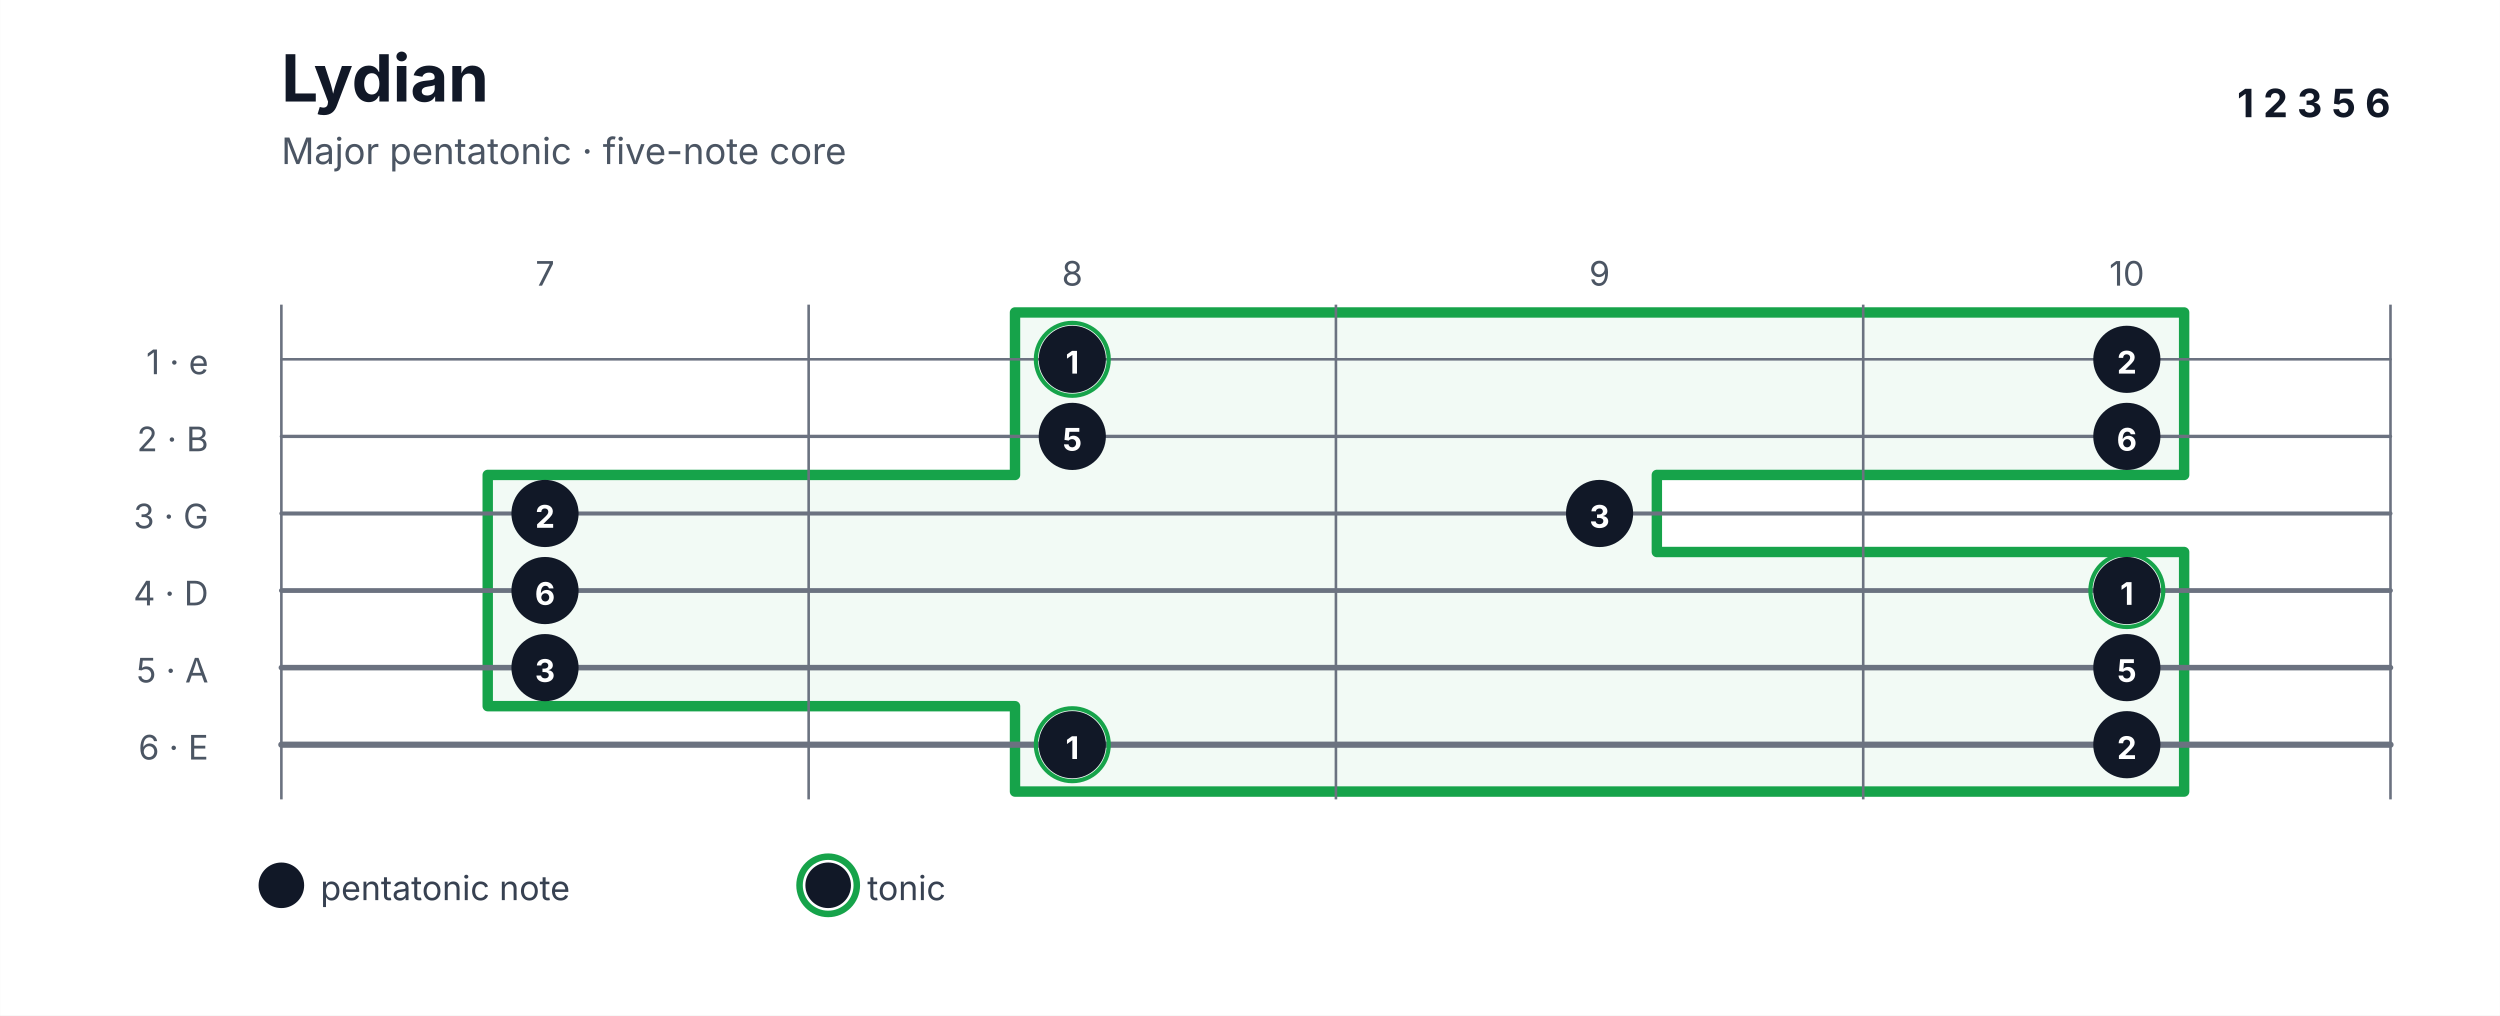
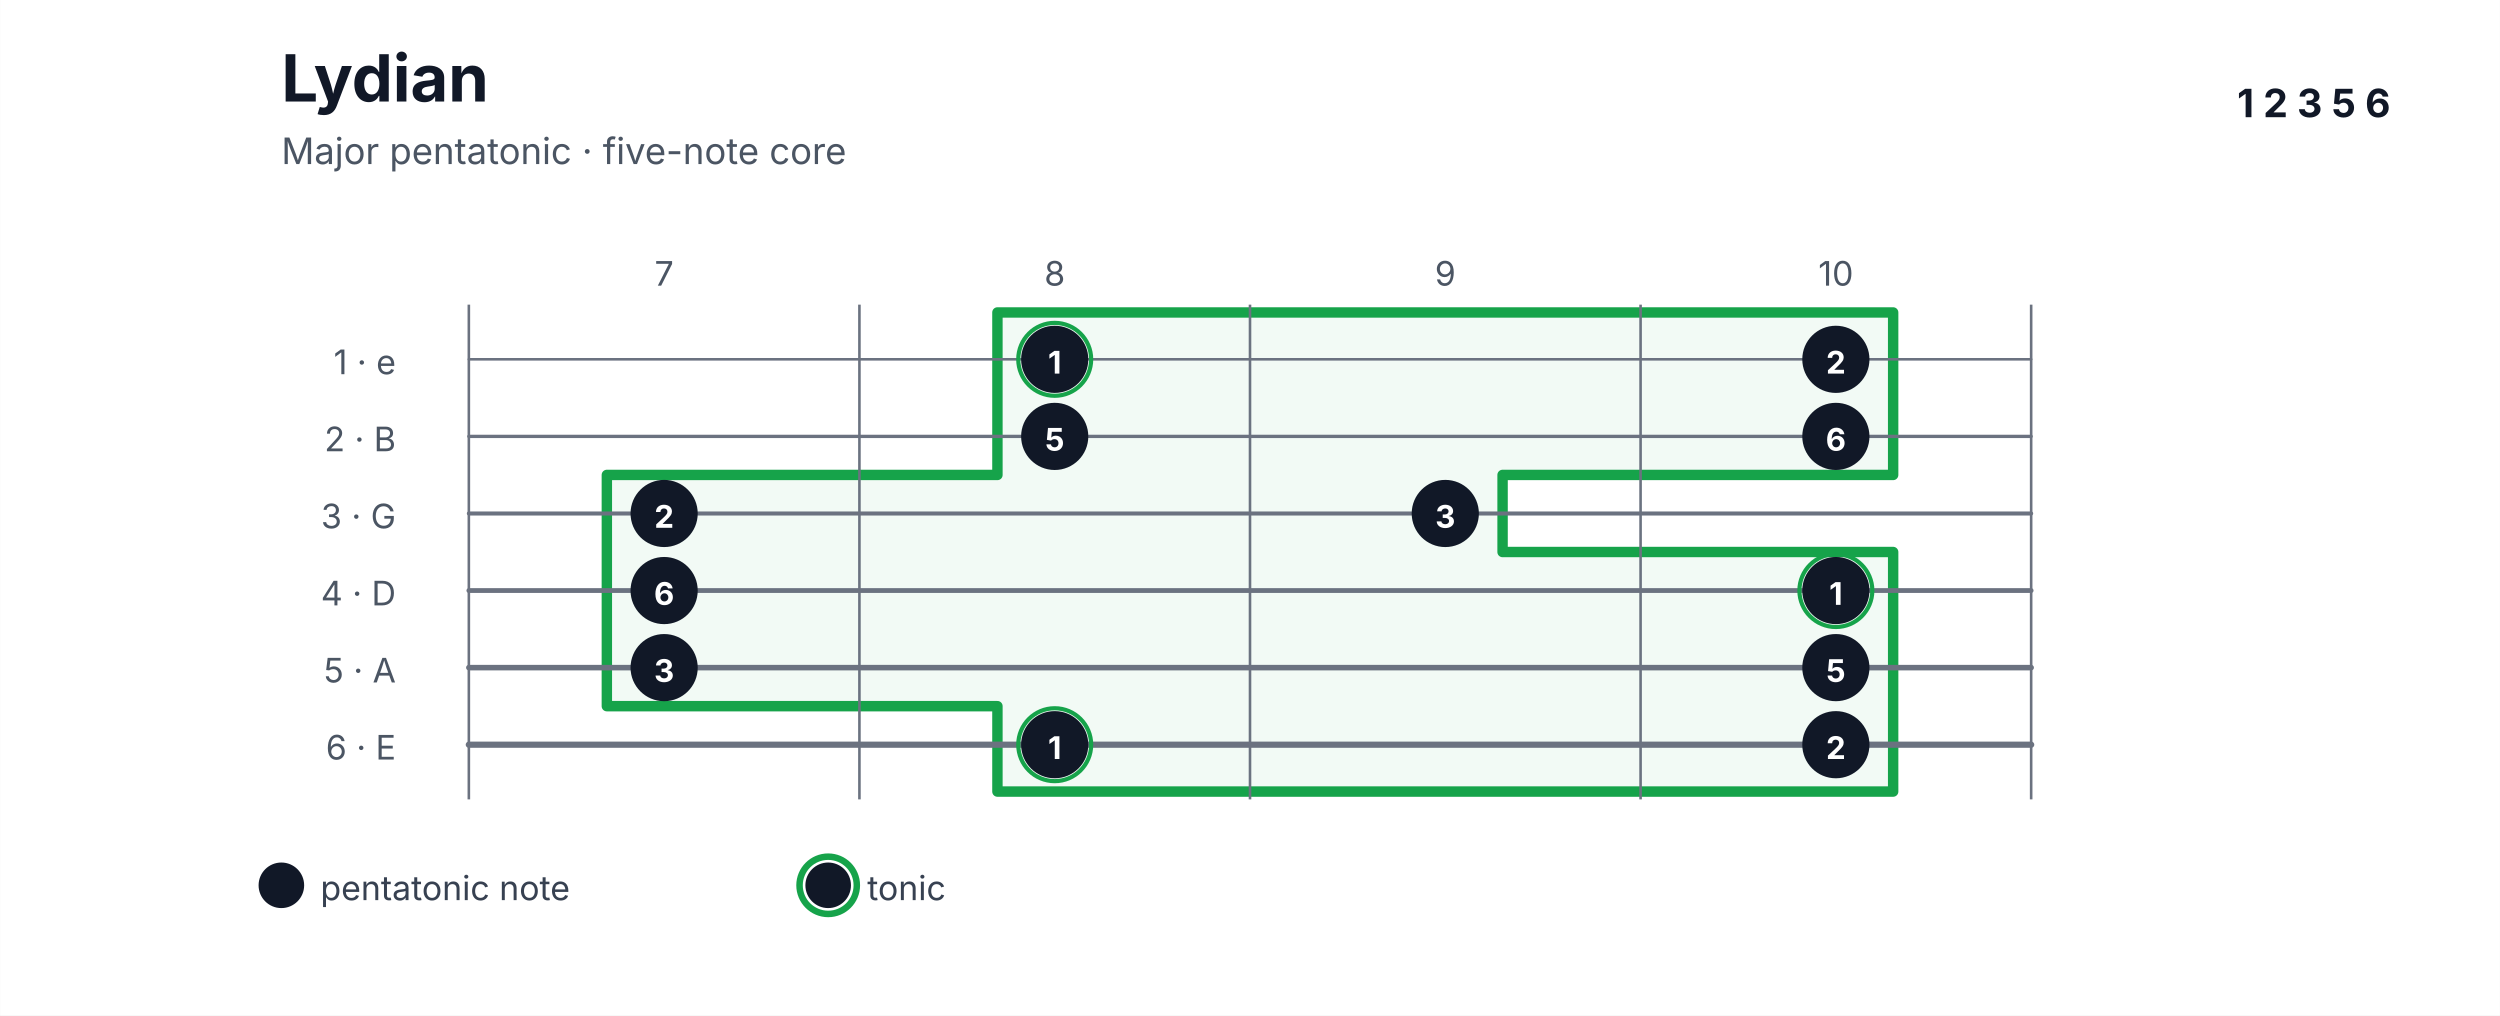
- <svg xmlns="http://www.w3.org/2000/svg" width="10in" height="4.062in" viewBox="0 0 960 390" role="img" aria-labelledby="c-lydian-pentatonic-title c-lydian-pentatonic-desc" data-mode-id="c-lydian" data-view="pentatonic" data-overlay="none">
+ <svg xmlns="http://www.w3.org/2000/svg" width="10in" height="4.062in" viewBox="0 0 960 390" role="img" aria-labelledby="c-lydian-pentatonic-title c-lydian-pentatonic-desc" data-mode-id="c-lydian" data-view="pentatonic" data-overlay="none" data-fret-spacing="compact">
  <style>
        svg{background:#fff;color:#111827;font-family:Inter,Segoe UI,Arial,sans-serif;text-rendering:geometricPrecision}
        text{fill:#111827}
        .diagram-title{font-size:25px;font-weight:700}.subtitle{font-size:14px;fill:#4b5563}.formula{font-size:15px;font-weight:650;text-anchor:end}
        .fret,.string{stroke:#6b7280;vector-effect:non-scaling-stroke}.fret{stroke-width:1px}.string{stroke-linecap:round}
        .fret-label,.string-label{font-size:13px;fill:#4b5563;text-anchor:middle;dominant-baseline:middle}
        .string-label{text-anchor:end}.position-outline{fill-opacity:.055;stroke-width:4;stroke-linejoin:round;vector-effect:non-scaling-stroke}
        .marker-disc{stroke:#111827;stroke-width:1.8;vector-effect:non-scaling-stroke}.core .marker-disc,.equal .marker-disc{fill:#111827}.optional .marker-disc{fill:#fff}
        .marker-label{font-size:12px;font-weight:700;text-anchor:middle;dominant-baseline:middle;pointer-events:none}.core .marker-label,.equal .marker-label{fill:#fff}.optional .marker-label{fill:#111827}
        .overlay-highlight .marker-disc{stroke:#b45309;stroke-width:4}
        .tonic-ring{fill:none;stroke-width:1.6;vector-effect:non-scaling-stroke}
        .legend-core,.legend-equal{fill:#111827;stroke:#111827;stroke-width:1.5}.legend-optional{fill:#fff;stroke:#111827;stroke-width:1.8}.legend-tonic{fill:none;stroke-width:2.5}.legend-overlay{fill:#111827;stroke:#b45309;stroke-width:4}
        .legend-text{font-size:13px;fill:#374151;dominant-baseline:middle}.overlay-caption{font-size:13px;font-weight:650;fill:#92400e}
      </style>
  <rect width="960" height="390" fill="#fff" />
  <text class="diagram-title" x="108" y="39">Lydian</text>
  <text class="subtitle" x="108" y="63">Major pentatonic · five-note core</text>
  <text class="formula" x="918" y="45">1  2  3  5  6</text>
-   <path class="position-outline" style="fill:#16a34a;stroke:#16a34a" d="M 389.75 120 L 838.75 120 L 838.75 152.8 L 838.75 152.8 L 838.75 182.4 L 636.25 182.4 L 636.25 212 L 838.75 212 L 838.75 241.6 L 838.75 241.6 L 838.75 271.2 L 838.75 271.2 L 838.75 304 L 389.75 304 L 389.75 271.2 L 187.25 271.2 L 187.25 241.6 L 187.25 241.6 L 187.25 212 L 187.25 212 L 187.25 182.4 L 389.75 182.4 L 389.75 152.8 L 389.75 152.8 Z" />
-   <line class="fret" x1="108" y1="117" x2="108" y2="307" />
-   <line class="fret" x1="310.5" y1="117" x2="310.5" y2="307" />
-   <line class="fret" x1="513" y1="117" x2="513" y2="307" />
-   <line class="fret" x1="715.5" y1="117" x2="715.5" y2="307" />
-   <line class="fret" x1="918" y1="117" x2="918" y2="307" />
-   <line class="string" style="stroke-width:1.00px" x1="108" y1="138" x2="918" y2="138" />
-   <text class="string-label" x="80" y="139">1 · e</text>
-   <line class="string" style="stroke-width:1.28px" x1="108" y1="167.6" x2="918" y2="167.6" />
-   <text class="string-label" x="80" y="168.6">2 · B</text>
-   <line class="string" style="stroke-width:1.56px" x1="108" y1="197.2" x2="918" y2="197.2" />
-   <text class="string-label" x="80" y="198.2">3 · G</text>
-   <line class="string" style="stroke-width:1.84px" x1="108" y1="226.8" x2="918" y2="226.8" />
-   <text class="string-label" x="80" y="227.8">4 · D</text>
-   <line class="string" style="stroke-width:2.12px" x1="108" y1="256.4" x2="918" y2="256.4" />
-   <text class="string-label" x="80" y="257.4">5 · A</text>
-   <line class="string" style="stroke-width:2.40px" x1="108" y1="286" x2="918" y2="286" />
-   <text class="string-label" x="80" y="287">6 · E</text>
-   <text class="fret-label" x="209.25" y="105">7</text>
-   <text class="fret-label" x="411.75" y="105">8</text>
-   <text class="fret-label" x="614.25" y="105">9</text>
-   <text class="fret-label" x="816.75" y="105">10</text>
-   <g class="marker core tonic" transform="translate(411.75 138)">
+   <path class="position-outline" style="fill:#16a34a;stroke:#16a34a" d="M 383 120 L 727 120 L 727 152.8 L 727 152.8 L 727 182.4 L 577 182.4 L 577 212 L 727 212 L 727 241.6 L 727 241.6 L 727 271.2 L 727 271.2 L 727 304 L 383 304 L 383 271.2 L 233 271.2 L 233 241.6 L 233 241.6 L 233 212 L 233 212 L 233 182.4 L 383 182.4 L 383 152.8 L 383 152.8 Z" />
+   <line class="fret" x1="180" y1="117" x2="180" y2="307" />
+   <line class="fret" x1="330" y1="117" x2="330" y2="307" />
+   <line class="fret" x1="480" y1="117" x2="480" y2="307" />
+   <line class="fret" x1="630" y1="117" x2="630" y2="307" />
+   <line class="fret" x1="780" y1="117" x2="780" y2="307" />
+   <line class="string" style="stroke-width:1.00px" x1="180" y1="138" x2="780" y2="138" />
+   <text class="string-label" x="152" y="139">1 · e</text>
+   <line class="string" style="stroke-width:1.28px" x1="180" y1="167.6" x2="780" y2="167.6" />
+   <text class="string-label" x="152" y="168.6">2 · B</text>
+   <line class="string" style="stroke-width:1.56px" x1="180" y1="197.2" x2="780" y2="197.2" />
+   <text class="string-label" x="152" y="198.2">3 · G</text>
+   <line class="string" style="stroke-width:1.84px" x1="180" y1="226.8" x2="780" y2="226.8" />
+   <text class="string-label" x="152" y="227.8">4 · D</text>
+   <line class="string" style="stroke-width:2.12px" x1="180" y1="256.4" x2="780" y2="256.4" />
+   <text class="string-label" x="152" y="257.4">5 · A</text>
+   <line class="string" style="stroke-width:2.40px" x1="180" y1="286" x2="780" y2="286" />
+   <text class="string-label" x="152" y="287">6 · E</text>
+   <text class="fret-label" x="255" y="105">7</text>
+   <text class="fret-label" x="405" y="105">8</text>
+   <text class="fret-label" x="555" y="105">9</text>
+   <text class="fret-label" x="705" y="105">10</text>
+   <g class="marker core tonic" transform="translate(405 138)">
    <circle class="tonic-ring" style="stroke:#16a34a" r="14" />
    <circle class="marker-disc" r="12" />
    <text class="marker-label" x="0" y="1">1</text>
  </g>
-   <g class="marker core" transform="translate(816.75 138)">
+   <g class="marker core" transform="translate(705 138)">
    <circle class="marker-disc" r="12" />
    <text class="marker-label" x="0" y="1">2</text>
  </g>
-   <g class="marker core" transform="translate(411.75 167.6)">
+   <g class="marker core" transform="translate(405 167.6)">
    <circle class="marker-disc" r="12" />
    <text class="marker-label" x="0" y="1">5</text>
  </g>
-   <g class="marker core" transform="translate(816.75 167.6)">
+   <g class="marker core" transform="translate(705 167.6)">
    <circle class="marker-disc" r="12" />
    <text class="marker-label" x="0" y="1">6</text>
  </g>
-   <g class="marker core" transform="translate(209.25 197.2)">
+   <g class="marker core" transform="translate(255 197.2)">
    <circle class="marker-disc" r="12" />
    <text class="marker-label" x="0" y="1">2</text>
  </g>
-   <g class="marker core" transform="translate(614.25 197.2)">
+   <g class="marker core" transform="translate(555 197.2)">
    <circle class="marker-disc" r="12" />
    <text class="marker-label" x="0" y="1">3</text>
  </g>
-   <g class="marker core" transform="translate(209.25 226.8)">
+   <g class="marker core" transform="translate(255 226.8)">
    <circle class="marker-disc" r="12" />
    <text class="marker-label" x="0" y="1">6</text>
  </g>
-   <g class="marker core tonic" transform="translate(816.75 226.8)">
+   <g class="marker core tonic" transform="translate(705 226.8)">
    <circle class="tonic-ring" style="stroke:#16a34a" r="14" />
    <circle class="marker-disc" r="12" />
    <text class="marker-label" x="0" y="1">1</text>
  </g>
-   <g class="marker core" transform="translate(209.25 256.4)">
+   <g class="marker core" transform="translate(255 256.4)">
    <circle class="marker-disc" r="12" />
    <text class="marker-label" x="0" y="1">3</text>
  </g>
-   <g class="marker core" transform="translate(816.75 256.4)">
+   <g class="marker core" transform="translate(705 256.4)">
    <circle class="marker-disc" r="12" />
    <text class="marker-label" x="0" y="1">5</text>
  </g>
-   <g class="marker core tonic" transform="translate(411.75 286)">
+   <g class="marker core tonic" transform="translate(405 286)">
    <circle class="tonic-ring" style="stroke:#16a34a" r="14" />
    <circle class="marker-disc" r="12" />
    <text class="marker-label" x="0" y="1">1</text>
  </g>
-   <g class="marker core" transform="translate(816.75 286)">
+   <g class="marker core" transform="translate(705 286)">
    <circle class="marker-disc" r="12" />
    <text class="marker-label" x="0" y="1">2</text>
  </g>
  <g transform="translate(108 340)">
    <g transform="translate(0 0)">
      <circle class="legend-core" cx="0" cy="0" r="8" />
      <text class="legend-text" x="15" y="1">pentatonic note</text>
    </g>
    <g transform="translate(210 0)">
      <circle class="legend-tonic" style="stroke:#16a34a" cx="0" cy="0" r="11" />
      <circle class="legend-core" cx="0" cy="0" r="8" />
      <text class="legend-text" x="15" y="1">tonic</text>
    </g>
  </g>
</svg>
